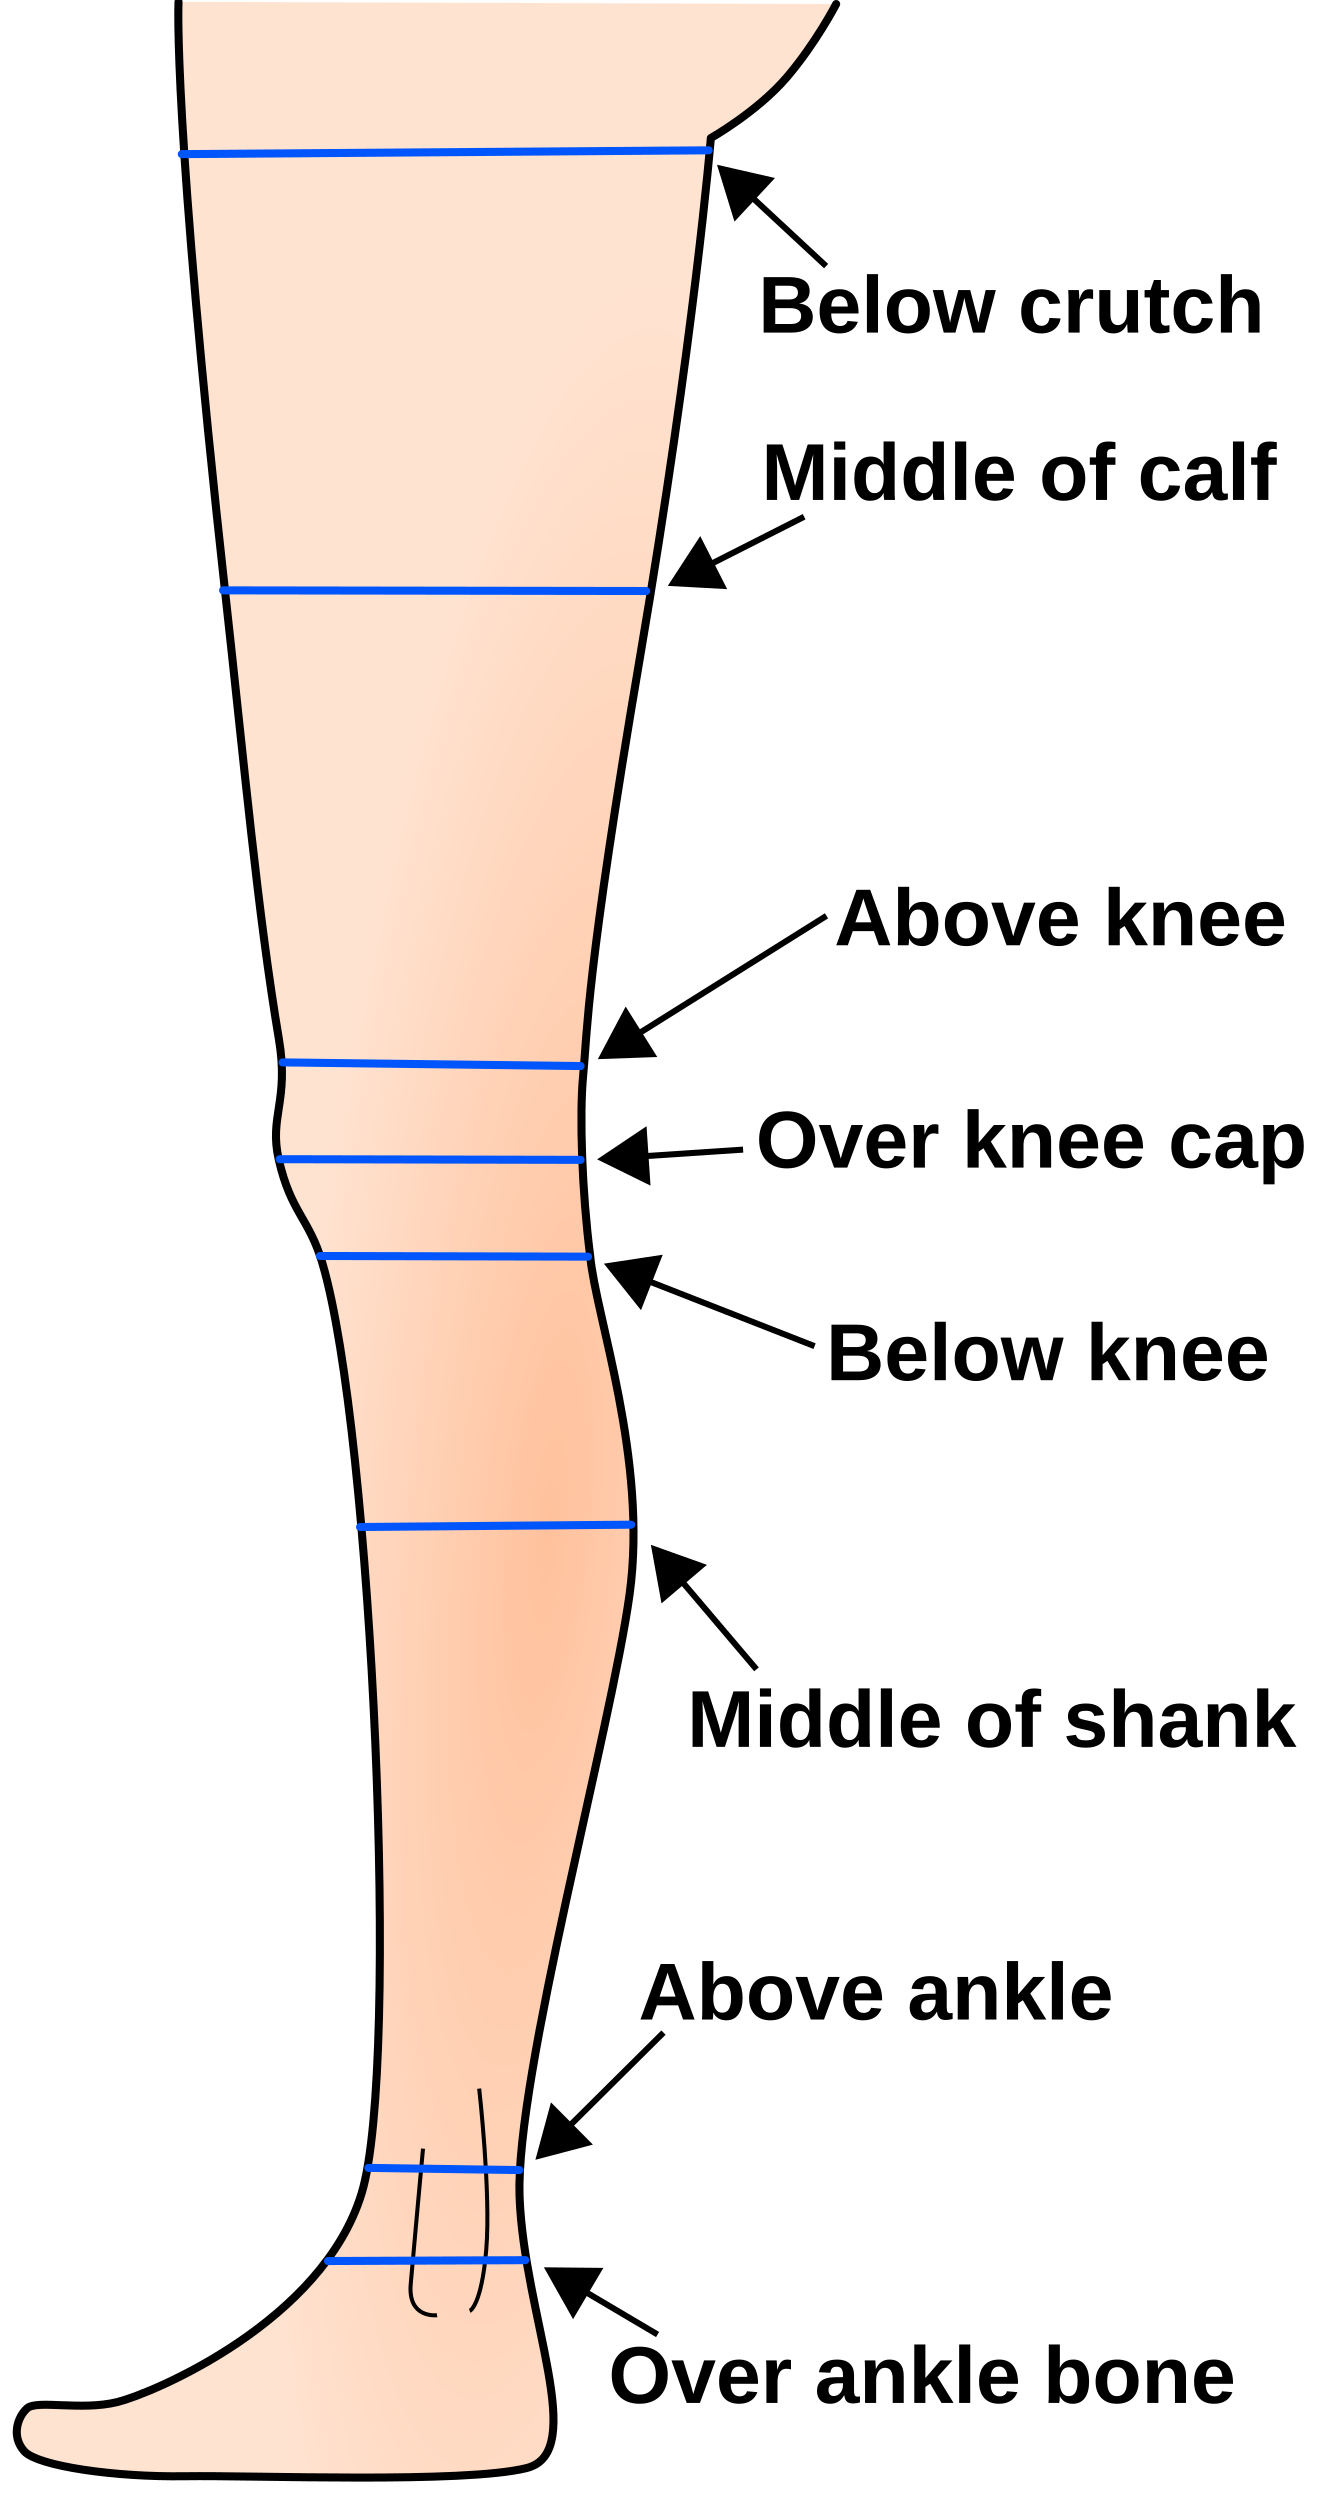
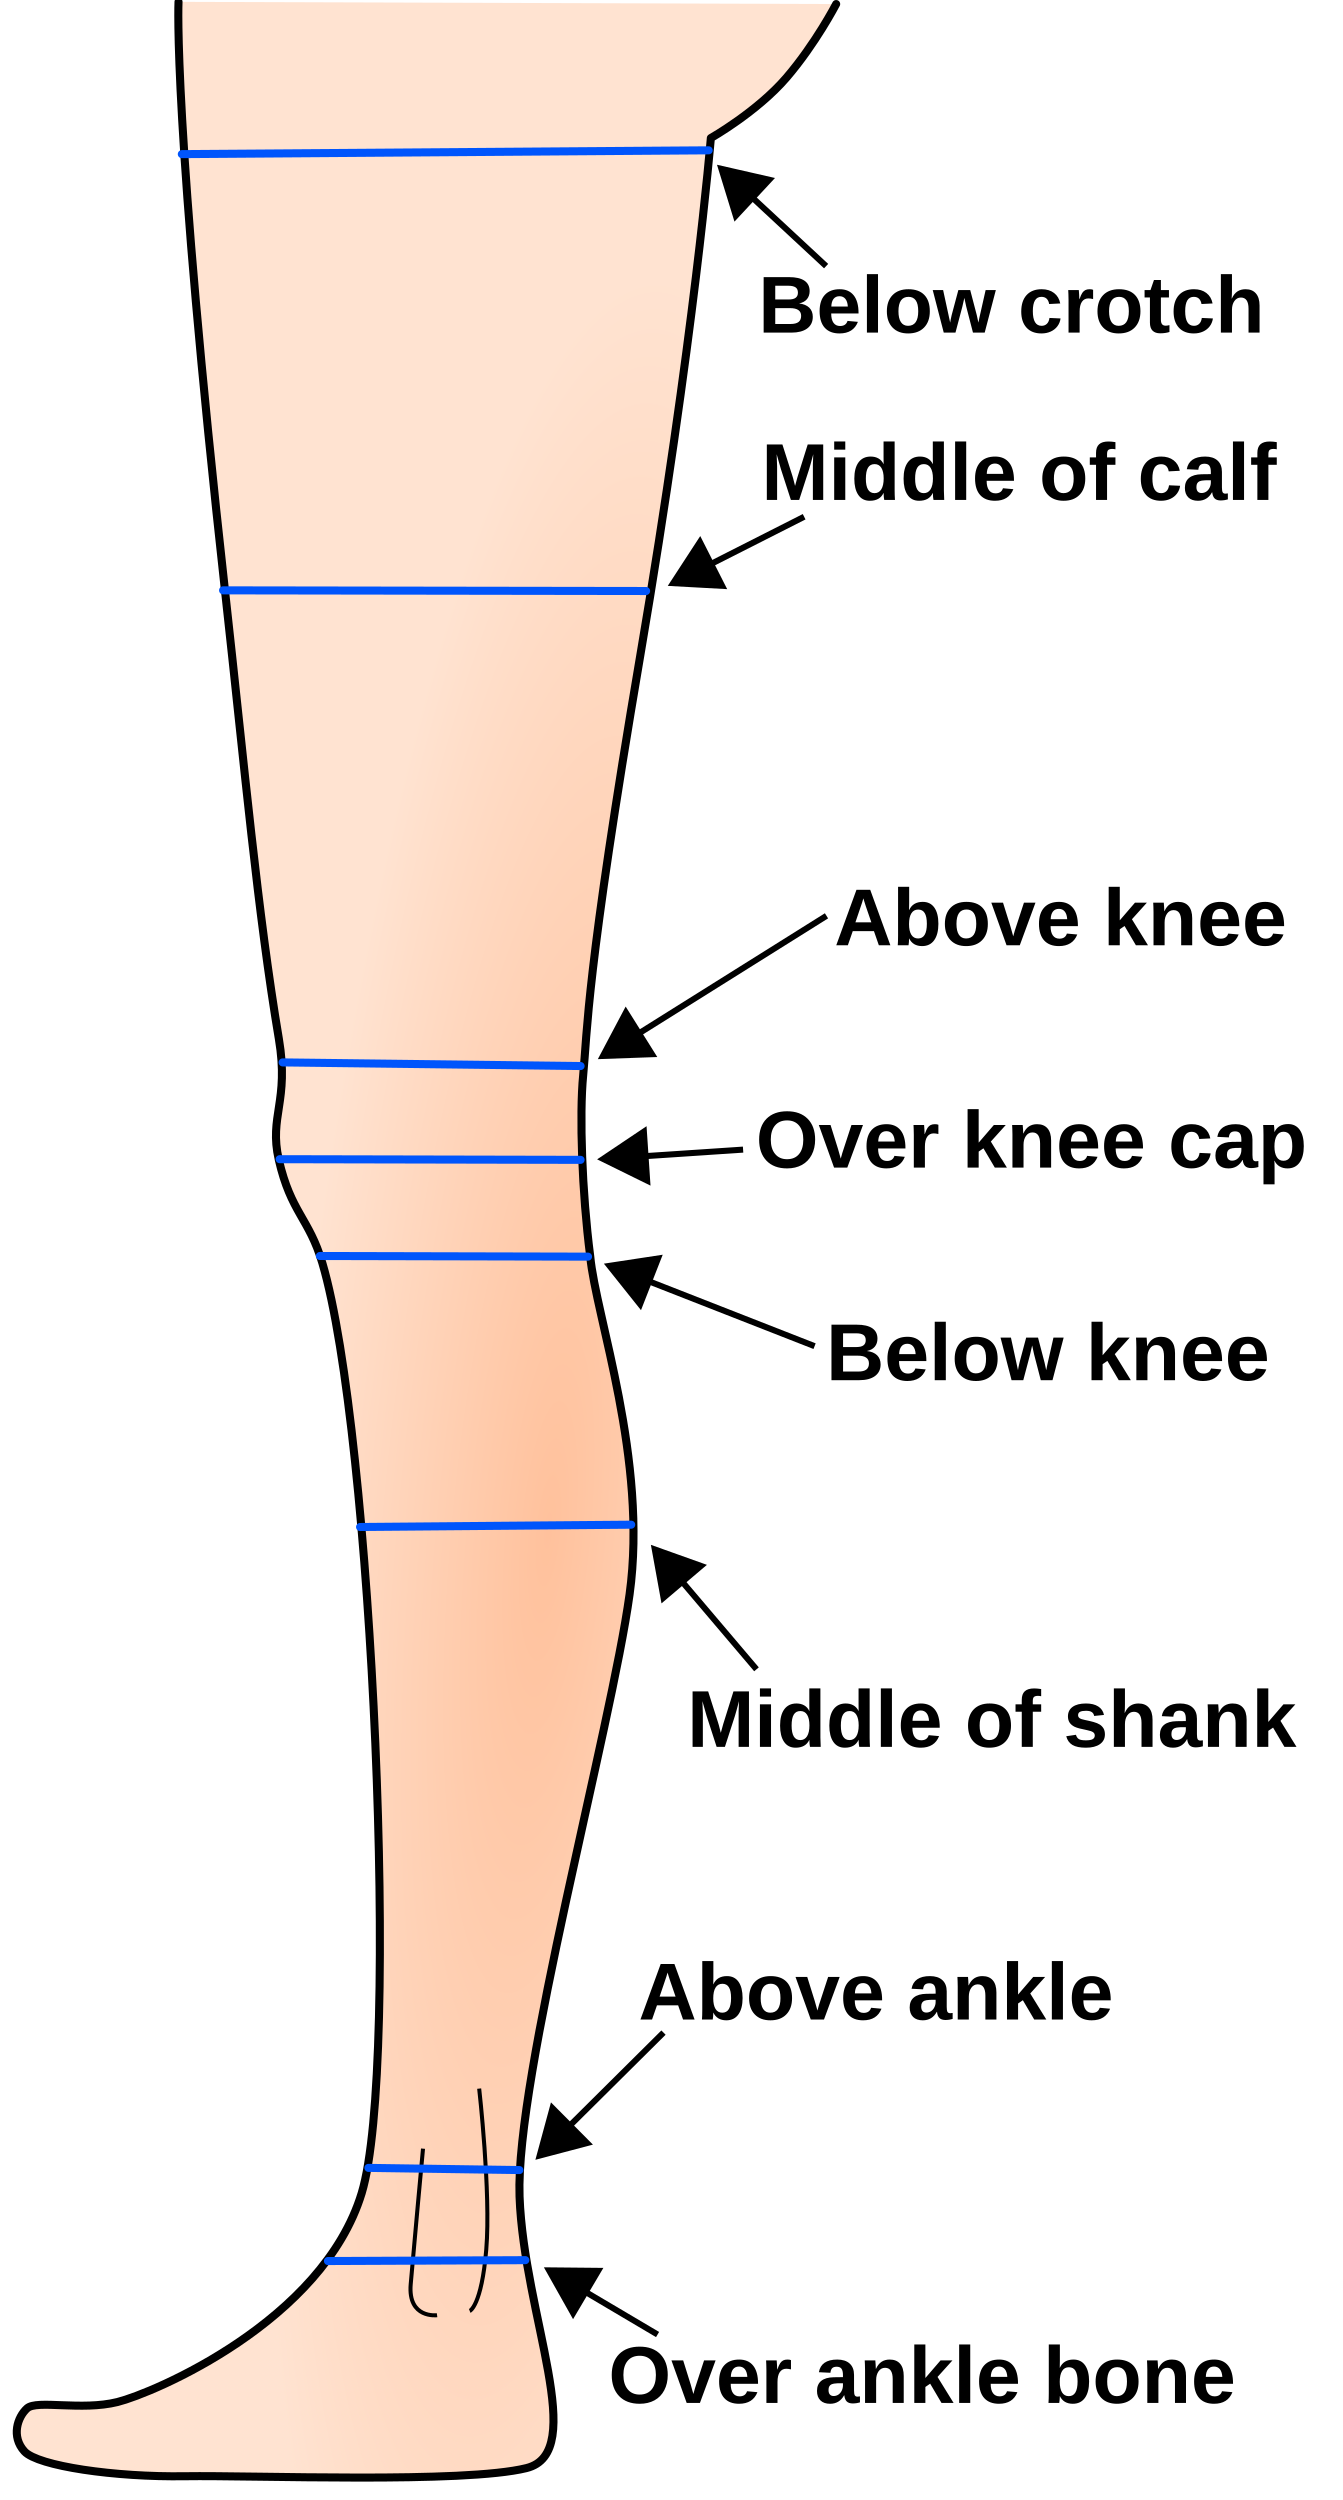
<svg xmlns="http://www.w3.org/2000/svg" xmlns:xlink="http://www.w3.org/1999/xlink" width="94mm" height="175mm" viewBox="0 0 333.071 620.079" id="svg11693" version="1.1">
  <defs id="defs11695">
    <marker orient="auto" refY="0" refX="0" id="TriangleOutL" style="overflow:visible">
      <path id="path4357" d="m 5.77,0 -8.65,5 0,-10 8.65,5 z" style="fill:#000000;fill-opacity:1;fill-rule:evenodd;stroke:#000000;stroke-width:1pt;stroke-opacity:1" transform="scale(0.8,0.8)" />
    </marker>
    <linearGradient id="linearGradient13227">
      <stop style="stop-color:#ffc19c;stop-opacity:1" offset="0" id="stop13229" />
      <stop style="stop-color:#ffe3d1;stop-opacity:1" offset="1" id="stop13231" />
    </linearGradient>
    <radialGradient xlink:href="#linearGradient13227" id="radialGradient13233" cx="168.916" cy="747.7" fx="168.916" fy="747.7" r="87.076" gradientTransform="matrix(0.7467897,0.06788968,-0.3254424,3.579881,253.1912,-1876.191)" gradientUnits="userSpaceOnUse" />
    <marker orient="auto" refY="0" refX="0" id="TriangleOutL-1" style="overflow:visible">
      <path id="path4357-2" d="m 5.77,0 -8.65,5 0,-10 8.65,5 z" style="fill:#000000;fill-opacity:1;fill-rule:evenodd;stroke:#000000;stroke-width:1pt;stroke-opacity:1" transform="scale(0.8,0.8)" />
    </marker>
    <marker orient="auto" refY="0" refX="0" id="TriangleOutL-0" style="overflow:visible">
      <path id="path4357-9" d="m 5.77,0 -8.65,5 0,-10 8.65,5 z" style="fill:#000000;fill-opacity:1;fill-rule:evenodd;stroke:#000000;stroke-width:1pt;stroke-opacity:1" transform="scale(0.8,0.8)" />
    </marker>
    <marker orient="auto" refY="0" refX="0" id="TriangleOutL-6" style="overflow:visible">
      <path id="path4357-0" d="m 5.77,0 -8.65,5 0,-10 8.65,5 z" style="fill:#000000;fill-opacity:1;fill-rule:evenodd;stroke:#000000;stroke-width:1pt;stroke-opacity:1" transform="scale(0.8,0.8)" />
    </marker>
    <marker orient="auto" refY="0" refX="0" id="TriangleOutL-2" style="overflow:visible">
      <path id="path4357-6" d="m 5.77,0 -8.65,5 0,-10 8.65,5 z" style="fill:#000000;fill-opacity:1;fill-rule:evenodd;stroke:#000000;stroke-width:1pt;stroke-opacity:1" transform="scale(0.8,0.8)" />
    </marker>
    <marker orient="auto" refY="0" refX="0" id="TriangleOutL-8" style="overflow:visible">
      <path id="path4357-7" d="m 5.77,0 -8.65,5 0,-10 8.65,5 z" style="fill:#000000;fill-opacity:1;fill-rule:evenodd;stroke:#000000;stroke-width:1pt;stroke-opacity:1" transform="scale(0.8,0.8)" />
    </marker>
    <marker orient="auto" refY="0" refX="0" id="TriangleOutL-20" style="overflow:visible">
      <path id="path4357-23" d="m 5.77,0 -8.65,5 0,-10 8.65,5 z" style="fill:#000000;fill-opacity:1;fill-rule:evenodd;stroke:#000000;stroke-width:1pt;stroke-opacity:1" transform="scale(0.8,0.8)" />
    </marker>
    <marker orient="auto" refY="0" refX="0" id="TriangleOutL-9" style="overflow:visible">
      <path id="path4357-22" d="m 5.77,0 -8.65,5 0,-10 8.65,5 z" style="fill:#000000;fill-opacity:1;fill-rule:evenodd;stroke:#000000;stroke-width:1pt;stroke-opacity:1" transform="scale(0.8,0.8)" />
    </marker>
  </defs>
  <g id="layer1" transform="translate(0,-432.2837)">
    <path style="fill:url(#radialGradient13233);fill-opacity:1;fill-rule:evenodd;stroke:#000000;stroke-width:2;stroke-linecap:round;stroke-linejoin:round;stroke-miterlimit:4;stroke-dasharray:none;stroke-opacity:1" d="m 44.277,432.741 c 0,0 -1.456,28.9 11.617,146.873 4.745,42.82 8.031,79.159 13.277,110.363 2.603,15.485 -2.491,19.184 -0.023,29.946 3.016,13.151 7.497,14.476 10.81,25.65 12.357,41.676 19.412,198.866 9.75,230.683 -9.662,31.817 -51.629,49.576 -60.575,51.805 -8.946,2.229 -19.996,-0.617 -22.404,1.556 -2.409,2.173 -4.008,7.022 -0.674,10.684 3.334,3.661 22.485,6.435 39.778,6.166 17.294,-0.269 69.191,1.837 84.738,-2.016 15.547,-3.853 -0.633,-37.844 -1.706,-67.373 -1.073,-29.529 22.702,-116.003 27.291,-149.346 4.589,-33.343 -8.414,-69.063 -9.765,-83.864 -2.054,-15.98 -2.695,-35.059 -1.752,-44.813 1.073,-11.03 0.662,-24.715 14.14,-104.007 13.478,-79.292 17.535,-128.527 17.535,-128.527 0,0 11.479,-6.508 18.745,-14.969 7.266,-8.461 12.334,-18.262 12.334,-18.262" id="path13223" />
    <path style="fill:none;fill-rule:evenodd;stroke:#000000;stroke-width:1px;stroke-linecap:butt;stroke-linejoin:miter;stroke-opacity:1" d="m 118.85,950.322 c 0,0 2.934,25.817 1.76,39.899 -1.174,14.082 -4.107,15.256 -4.107,15.256" id="path13251" />
    <path style="fill:none;fill-rule:evenodd;stroke:#000000;stroke-width:1px;stroke-linecap:butt;stroke-linejoin:miter;stroke-opacity:1" d="m 104.921,965.217 c 0,0 -2.322,25.019 -3.054,33.634 -0.732,8.616 6.54,7.68 6.54,7.68" id="path13253" />
    <path style="fill:none;fill-rule:evenodd;stroke:#0055fc;stroke-width:2;stroke-linecap:round;stroke-linejoin:round;stroke-miterlimit:4;stroke-dasharray:none;stroke-opacity:1" d="m 81.339,993.092 48.963,-0.216" id="path4151" />
-     <text xml:space="preserve" style="font-style:normal;font-variant:normal;font-weight:bold;font-stretch:normal;font-size:20px;line-height:125%;font-family:'Liberation Sans';-inkscape-font-specification:'Liberation Sans Bold';letter-spacing:0px;word-spacing:0px;fill:#000000;fill-opacity:1;stroke:none;stroke-width:1px;stroke-linecap:butt;stroke-linejoin:miter;stroke-opacity:1" x="150.902" y="1028.292" id="text4169">
-       <tspan id="tspan4171" x="150.902" y="1028.292">Over ankle bone</tspan>
+     <text xml:space="preserve" style="font-style:normal;font-variant:normal;font-weight:bold;font-stretch:normal;line-height:0%;font-family:'Liberation Sans';-inkscape-font-specification:'Liberation Sans Bold';letter-spacing:0px;word-spacing:0px;fill:#000000;fill-opacity:1;stroke:none;stroke-width:1px;stroke-linecap:butt;stroke-linejoin:miter;stroke-opacity:1" x="150.902" y="1028.292" id="text4169">
+       <tspan id="tspan4171" x="150.902" y="1028.292" style="font-size:20px;line-height:1.25">Over ankle bone</tspan>
    </text>
-     <text xml:space="preserve" style="font-style:normal;font-variant:normal;font-weight:bold;font-stretch:normal;font-size:20px;line-height:125%;font-family:'Liberation Sans';-inkscape-font-specification:'Liberation Sans Bold';letter-spacing:0px;word-spacing:0px;fill:#000000;fill-opacity:1;stroke:none;stroke-width:1px;stroke-linecap:butt;stroke-linejoin:miter;stroke-opacity:1" x="158.356" y="933.185" id="text4173">
-       <tspan x="158.356" y="933.185" id="tspan4207">Above ankle</tspan>
+     <text xml:space="preserve" style="font-style:normal;font-variant:normal;font-weight:bold;font-stretch:normal;line-height:0%;font-family:'Liberation Sans';-inkscape-font-specification:'Liberation Sans Bold';letter-spacing:0px;word-spacing:0px;fill:#000000;fill-opacity:1;stroke:none;stroke-width:1px;stroke-linecap:butt;stroke-linejoin:miter;stroke-opacity:1" x="158.356" y="933.185" id="text4173">
+       <tspan x="158.356" y="933.185" id="tspan4207" style="font-size:20px;line-height:1.25">Above ankle</tspan>
    </text>
-     <text xml:space="preserve" style="font-style:normal;font-variant:normal;font-weight:bold;font-stretch:normal;font-size:20px;line-height:125%;font-family:'Liberation Sans';-inkscape-font-specification:'Liberation Sans Bold';letter-spacing:0px;word-spacing:0px;fill:#000000;fill-opacity:1;stroke:none;stroke-width:1px;stroke-linecap:butt;stroke-linejoin:miter;stroke-opacity:1" x="170.437" y="865.567" id="text4181">
-       <tspan id="tspan4183" x="170.437" y="865.567">Middle of shank</tspan>
+     <text xml:space="preserve" style="font-style:normal;font-variant:normal;font-weight:bold;font-stretch:normal;line-height:0%;font-family:'Liberation Sans';-inkscape-font-specification:'Liberation Sans Bold';letter-spacing:0px;word-spacing:0px;fill:#000000;fill-opacity:1;stroke:none;stroke-width:1px;stroke-linecap:butt;stroke-linejoin:miter;stroke-opacity:1" x="170.437" y="865.567" id="text4181">
+       <tspan id="tspan4183" x="170.437" y="865.567" style="font-size:20px;line-height:1.25">Middle of shank</tspan>
    </text>
-     <text xml:space="preserve" style="font-style:normal;font-variant:normal;font-weight:bold;font-stretch:normal;font-size:20px;line-height:125%;font-family:'Liberation Sans';-inkscape-font-specification:'Liberation Sans Bold';letter-spacing:0px;word-spacing:0px;fill:#000000;fill-opacity:1;stroke:none;stroke-width:1px;stroke-linecap:butt;stroke-linejoin:miter;stroke-opacity:1" x="204.885" y="774.615" id="text4185">
-       <tspan id="tspan4187" x="204.885" y="774.615">Below knee</tspan>
+     <text xml:space="preserve" style="font-style:normal;font-variant:normal;font-weight:bold;font-stretch:normal;line-height:0%;font-family:'Liberation Sans';-inkscape-font-specification:'Liberation Sans Bold';letter-spacing:0px;word-spacing:0px;fill:#000000;fill-opacity:1;stroke:none;stroke-width:1px;stroke-linecap:butt;stroke-linejoin:miter;stroke-opacity:1" x="204.885" y="774.615" id="text4185">
+       <tspan id="tspan4187" x="204.885" y="774.615" style="font-size:20px;line-height:1.25">Below knee</tspan>
    </text>
-     <text xml:space="preserve" style="font-style:normal;font-variant:normal;font-weight:bold;font-stretch:normal;font-size:20px;line-height:125%;font-family:'Liberation Sans';-inkscape-font-specification:'Liberation Sans Bold';letter-spacing:0px;word-spacing:0px;fill:#000000;fill-opacity:1;stroke:none;stroke-width:1px;stroke-linecap:butt;stroke-linejoin:miter;stroke-opacity:1" x="187.459" y="721.881" id="text4189">
-       <tspan id="tspan4191" x="187.459" y="721.881">Over knee cap</tspan>
-       <tspan x="187.459" y="746.881" id="tspan4193" />
+     <text xml:space="preserve" style="font-style:normal;font-variant:normal;font-weight:bold;font-stretch:normal;line-height:0%;font-family:'Liberation Sans';-inkscape-font-specification:'Liberation Sans Bold';letter-spacing:0px;word-spacing:0px;fill:#000000;fill-opacity:1;stroke:none;stroke-width:1px;stroke-linecap:butt;stroke-linejoin:miter;stroke-opacity:1" x="187.459" y="721.881" id="text4189">
+       <tspan id="tspan4191" x="187.459" y="721.881" style="font-size:20px;line-height:1.25">Over knee cap</tspan>
+       <tspan x="187.459" y="746.881" id="tspan4193" style="font-size:20px;line-height:1.25"> </tspan>
    </text>
-     <text xml:space="preserve" style="font-style:normal;font-variant:normal;font-weight:bold;font-stretch:normal;font-size:20px;line-height:125%;font-family:'Liberation Sans';-inkscape-font-specification:'Liberation Sans Bold';letter-spacing:0px;word-spacing:0px;fill:#000000;fill-opacity:1;stroke:none;stroke-width:1px;stroke-linecap:butt;stroke-linejoin:miter;stroke-opacity:1" x="206.917" y="666.742" id="text4195">
-       <tspan id="tspan4197" x="206.917" y="666.742">Above knee</tspan>
+     <text xml:space="preserve" style="font-style:normal;font-variant:normal;font-weight:bold;font-stretch:normal;line-height:0%;font-family:'Liberation Sans';-inkscape-font-specification:'Liberation Sans Bold';letter-spacing:0px;word-spacing:0px;fill:#000000;fill-opacity:1;stroke:none;stroke-width:1px;stroke-linecap:butt;stroke-linejoin:miter;stroke-opacity:1" x="206.917" y="666.742" id="text4195">
+       <tspan id="tspan4197" x="206.917" y="666.742" style="font-size:20px;line-height:1.25">Above knee</tspan>
    </text>
-     <text xml:space="preserve" style="font-style:normal;font-variant:normal;font-weight:bold;font-stretch:normal;font-size:20px;line-height:125%;font-family:'Liberation Sans';-inkscape-font-specification:'Liberation Sans Bold';letter-spacing:0px;word-spacing:0px;fill:#000000;fill-opacity:1;stroke:none;stroke-width:1px;stroke-linecap:butt;stroke-linejoin:miter;stroke-opacity:1" x="188.854" y="556.289" id="text4199">
-       <tspan id="tspan4201" x="188.854" y="556.289">Middle of calf</tspan>
+     <text xml:space="preserve" style="font-style:normal;font-variant:normal;font-weight:bold;font-stretch:normal;line-height:0%;font-family:'Liberation Sans';-inkscape-font-specification:'Liberation Sans Bold';letter-spacing:0px;word-spacing:0px;fill:#000000;fill-opacity:1;stroke:none;stroke-width:1px;stroke-linecap:butt;stroke-linejoin:miter;stroke-opacity:1" x="188.854" y="556.289" id="text4199">
+       <tspan id="tspan4201" x="188.854" y="556.289" style="font-size:20px;line-height:1.25">Middle of calf</tspan>
    </text>
-     <text xml:space="preserve" style="font-style:normal;font-variant:normal;font-weight:bold;font-stretch:normal;font-size:20px;line-height:125%;font-family:'Liberation Sans';-inkscape-font-specification:'Liberation Sans Bold';letter-spacing:0px;word-spacing:0px;fill:#000000;fill-opacity:1;stroke:none;stroke-width:1px;stroke-linecap:butt;stroke-linejoin:miter;stroke-opacity:1" x="188.067" y="514.787" id="text4203">
-       <tspan id="tspan4205" x="188.067" y="514.787">Below crutch</tspan>
+     <text xml:space="preserve" style="font-style:normal;font-variant:normal;font-weight:bold;font-stretch:normal;line-height:0%;font-family:'Liberation Sans';-inkscape-font-specification:'Liberation Sans Bold';letter-spacing:0px;word-spacing:0px;fill:#000000;fill-opacity:1;stroke:none;stroke-width:1px;stroke-linecap:butt;stroke-linejoin:miter;stroke-opacity:1" x="188.067" y="514.787" id="text4203">
+       <tspan id="tspan4205" x="188.067" y="514.787" style="font-size:20px;line-height:1.25">Below crotch</tspan>
    </text>
    <path style="fill:none;fill-rule:evenodd;stroke:#000000;stroke-width:1.5;stroke-linecap:butt;stroke-linejoin:miter;stroke-miterlimit:4;stroke-dasharray:none;stroke-opacity:1;marker-end:url(#TriangleOutL)" d="m 163.096,1011.322 -20.862,-12.338" id="path4209" />
    <path style="fill:none;fill-rule:evenodd;stroke:#0055fc;stroke-width:2;stroke-linecap:round;stroke-linejoin:round;stroke-miterlimit:4;stroke-dasharray:none;stroke-opacity:1" d="m 91.384,969.986 37.444,0.542" id="path4151-3" />
    <path style="fill:none;fill-rule:evenodd;stroke:#0055fc;stroke-width:2;stroke-linecap:round;stroke-linejoin:round;stroke-miterlimit:4;stroke-dasharray:none;stroke-opacity:1" d="m 89.308,811.03 67.251,-0.576" id="path4151-6" />
    <path style="fill:none;fill-rule:evenodd;stroke:#0055fc;stroke-width:2;stroke-linecap:round;stroke-linejoin:round;stroke-miterlimit:4;stroke-dasharray:none;stroke-opacity:1" d="m 79.336,743.809 66.513,0.163" id="path4151-7" />
    <path style="fill:none;fill-rule:evenodd;stroke:#0055fc;stroke-width:2;stroke-linecap:round;stroke-linejoin:round;stroke-miterlimit:4;stroke-dasharray:none;stroke-opacity:1" d="m 69.363,719.801 74.638,0.163" id="path4151-5" />
    <path style="fill:none;fill-rule:evenodd;stroke:#0055fc;stroke-width:2;stroke-linecap:round;stroke-linejoin:round;stroke-miterlimit:4;stroke-dasharray:none;stroke-opacity:1" d="M 70.102,695.793 144.002,696.695" id="path4151-35" />
    <path style="fill:none;fill-rule:evenodd;stroke:#0055fc;stroke-width:2;stroke-linecap:round;stroke-linejoin:round;stroke-miterlimit:4;stroke-dasharray:none;stroke-opacity:1" d="m 55.328,578.71 104.925,0.163" id="path4151-62" />
    <path style="fill:none;fill-rule:evenodd;stroke:#0055fc;stroke-width:2;stroke-linecap:round;stroke-linejoin:round;stroke-miterlimit:4;stroke-dasharray:none;stroke-opacity:1" d="m 45.097,470.513 130.679,-0.945" id="path4151-9" />
    <path style="fill:none;fill-rule:evenodd;stroke:#000000;stroke-width:1.5;stroke-linecap:butt;stroke-linejoin:miter;stroke-miterlimit:4;stroke-dasharray:none;stroke-opacity:1;marker-end:url(#TriangleOutL-1)" d="m 164.566,936.433 -25.725,25.544" id="path4209-7" />
    <path style="fill:none;fill-rule:evenodd;stroke:#000000;stroke-width:1.5;stroke-linecap:butt;stroke-linejoin:miter;stroke-miterlimit:4;stroke-dasharray:none;stroke-opacity:1;marker-end:url(#TriangleOutL-0)" d="m 187.634,846.326 -20.683,-24.377" id="path4209-3" />
    <path style="fill:none;fill-rule:evenodd;stroke:#000000;stroke-width:1.5;stroke-linecap:butt;stroke-linejoin:miter;stroke-miterlimit:4;stroke-dasharray:none;stroke-opacity:1;marker-end:url(#TriangleOutL-6)" d="M 202.039,766.178 157.717,748.819" id="path4209-6" />
    <path style="fill:none;fill-rule:evenodd;stroke:#000000;stroke-width:1.5;stroke-linecap:butt;stroke-linejoin:miter;stroke-miterlimit:4;stroke-dasharray:none;stroke-opacity:1;marker-end:url(#TriangleOutL-2)" d="m 184.31,717.424 -27.701,1.847" id="path4209-1" />
    <path style="fill:none;fill-rule:evenodd;stroke:#000000;stroke-width:1.5;stroke-linecap:butt;stroke-linejoin:miter;stroke-miterlimit:4;stroke-dasharray:none;stroke-opacity:1;marker-end:url(#TriangleOutL-8)" d="m 204.994,659.436 -49.493,31.025" id="path4209-9" />
    <path style="fill:none;fill-rule:evenodd;stroke:#000000;stroke-width:1.5;stroke-linecap:butt;stroke-linejoin:miter;stroke-miterlimit:4;stroke-dasharray:none;stroke-opacity:1;marker-end:url(#TriangleOutL-20)" d="m 199.453,560.451 -26.224,13.297" id="path4209-75" />
    <path style="fill:none;fill-rule:evenodd;stroke:#000000;stroke-width:1.5;stroke-linecap:butt;stroke-linejoin:miter;stroke-miterlimit:4;stroke-dasharray:none;stroke-opacity:1;marker-end:url(#TriangleOutL-9)" d="m 204.902,498.285 -20.822,-19.338" id="path4209-8" />
  </g>
</svg>
